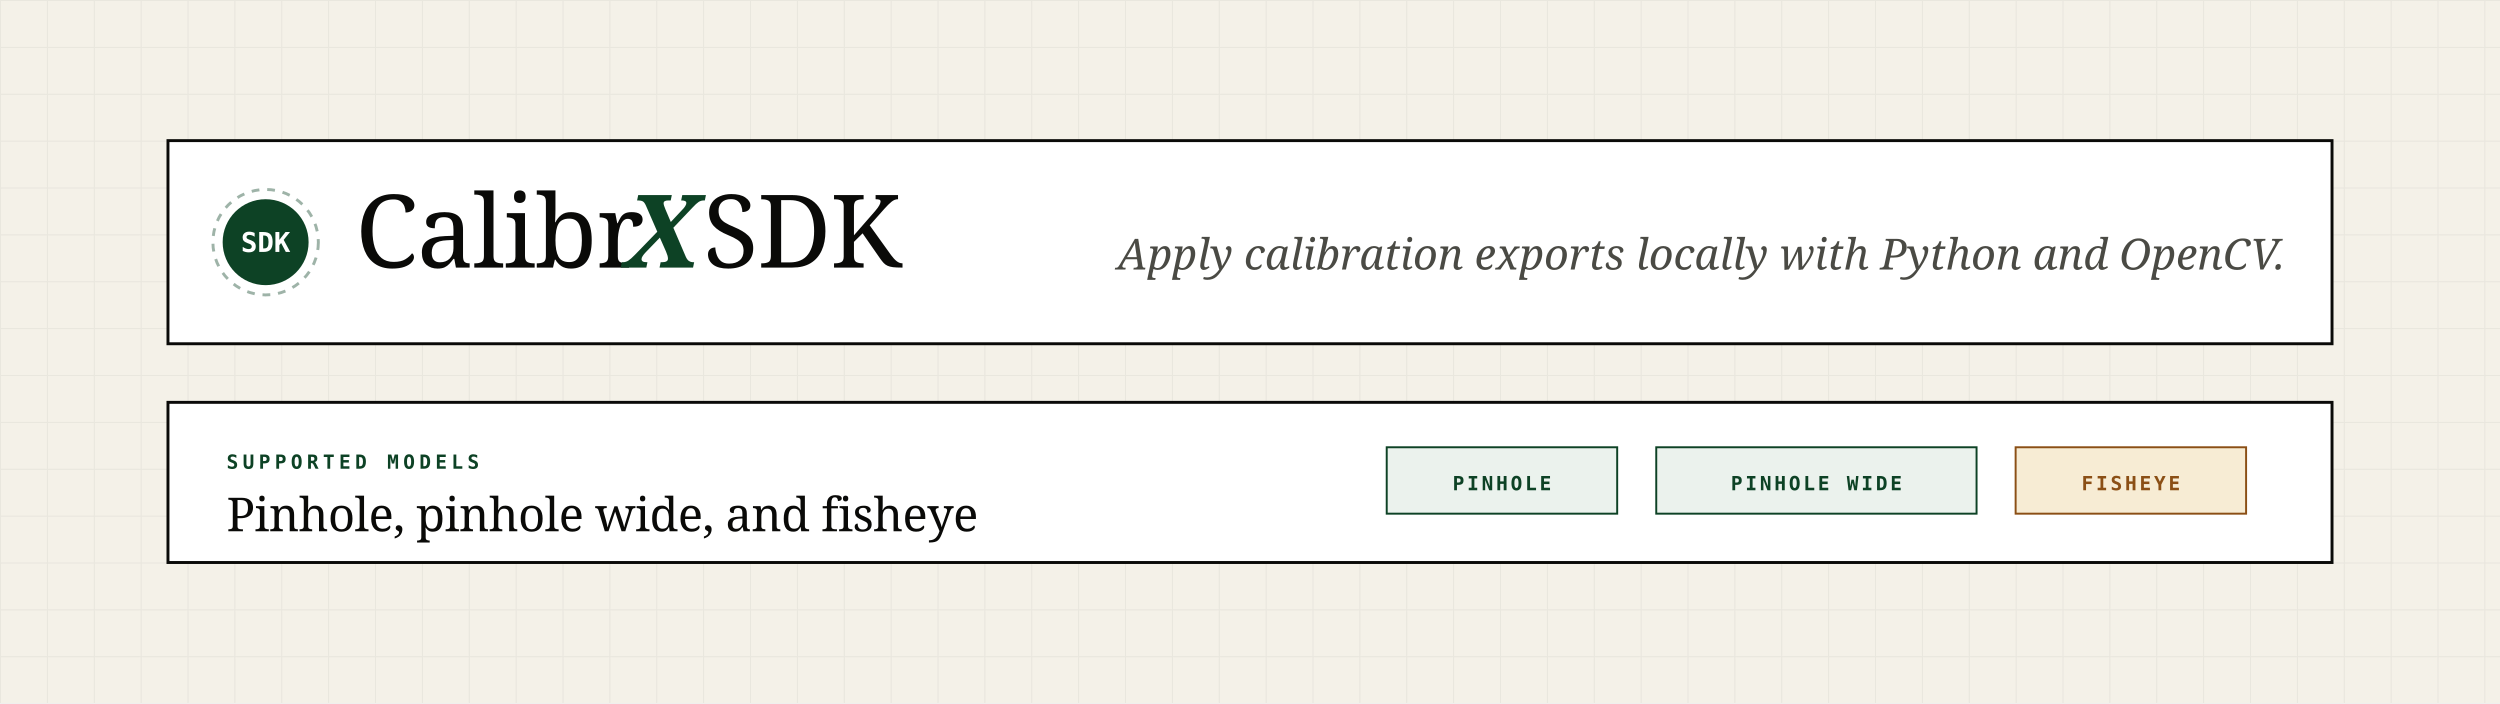
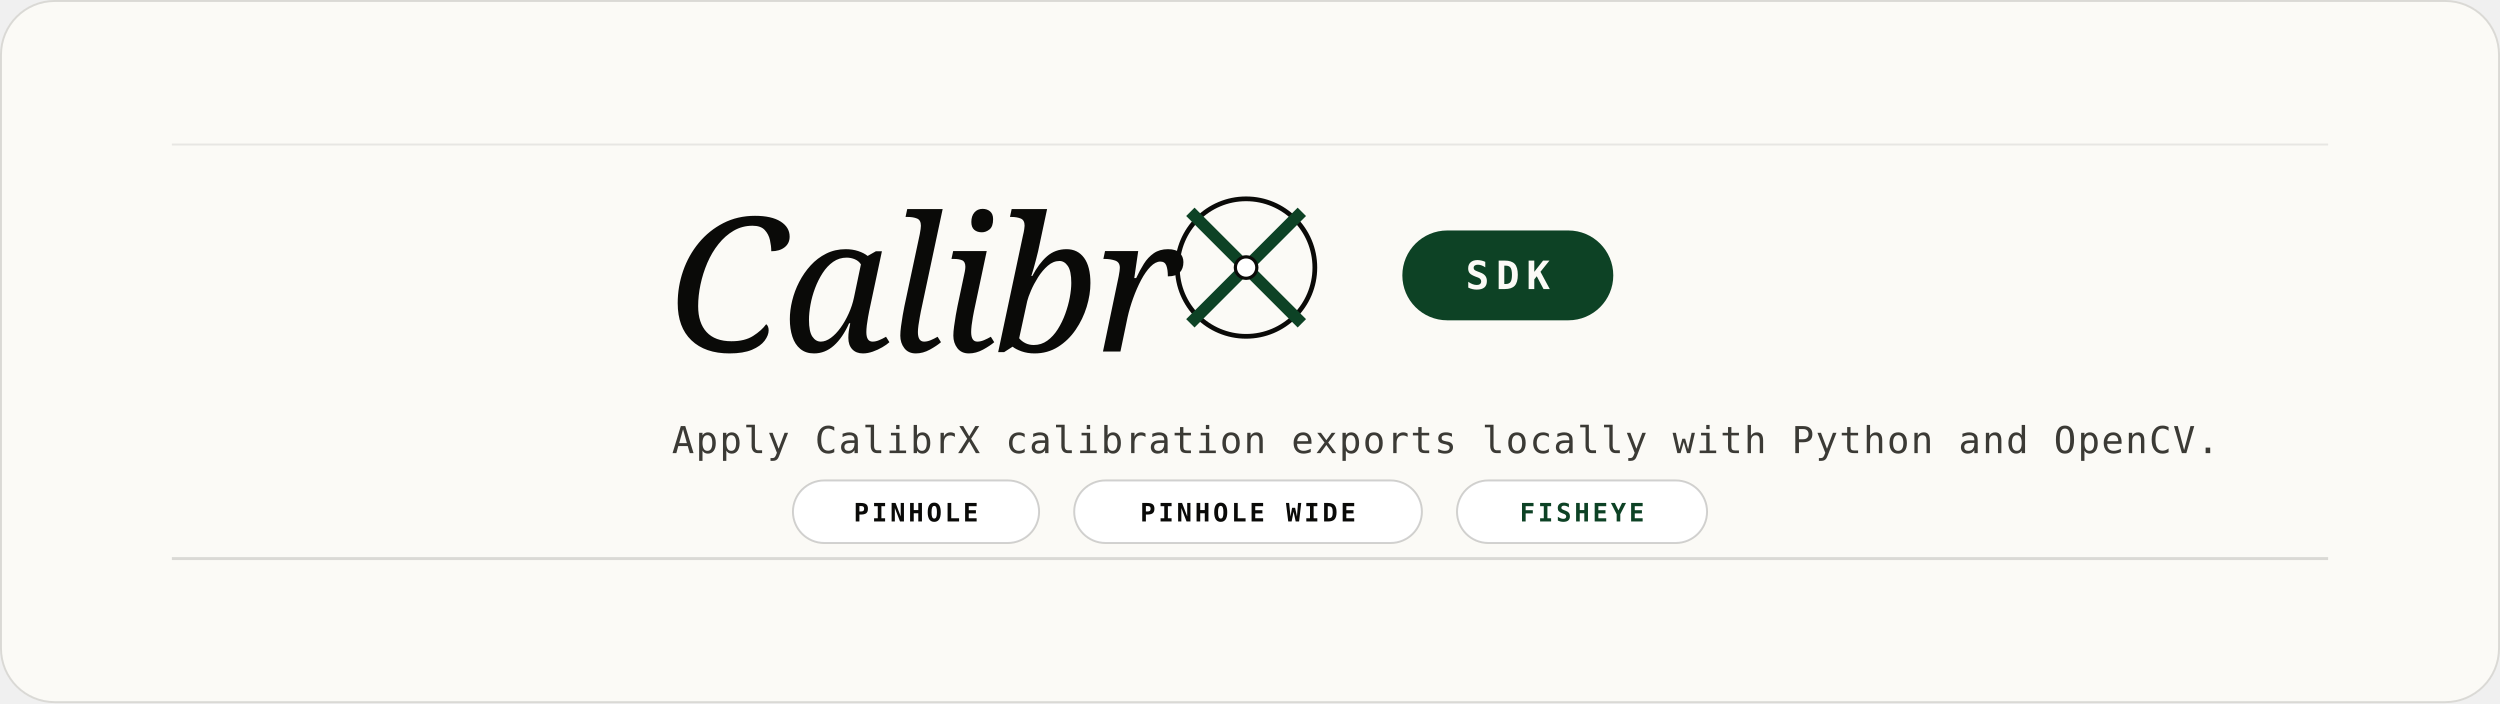
<svg xmlns="http://www.w3.org/2000/svg" width="1280" height="360" viewBox="0 0 1280 360" role="img" aria-labelledby="title desc">
-   <defs>
-     <pattern id="grid" width="24" height="24" patternUnits="userSpaceOnUse">
-       <path d="M24 0H0V24" fill="none" stroke="rgba(0,0,0,0.045)" stroke-width="1" />
-     </pattern>
-   </defs>
  <style>
-     .font-serif {
+     .logo-text {
      font-family: 'Cormorant Garamond', Georgia, serif;
+       font-style: italic;
+       font-weight: 500;
+       font-size: 96px;
+       letter-spacing: -0.02em;
    }

-     .font-mono {
-       font-family: 'JetBrains Mono', 'SF Mono', Consolas, monospace;
+     .mono {
+       font-family: 'JetBrains Mono', 'SFMono-Regular', Consolas, monospace;
    }
  </style>
-   <rect width="1280" height="360" fill="#f4f1e8" />
-   <rect width="1280" height="360" fill="url(#grid)" />
-   <g transform="translate(86 72)">
-     <rect width="1108" height="104" fill="#ffffff" stroke="#0a0a08" stroke-width="1.5" />
-     <g transform="translate(28 30)">
-       <circle cx="22" cy="22" r="22" fill="#0d4225" />
-       <circle cx="22" cy="22" r="27" fill="none" stroke="#0d4225" stroke-width="1.5" stroke-dasharray="4 4" opacity="0.4" />
-       <text class="font-mono" x="22" y="27" text-anchor="middle" fill="#ffffff" font-size="14" font-weight="700">SDK</text>
+   <rect width="1280" height="360" rx="28" fill="#fbfaf6" />
+   <rect x="0.5" y="0.5" width="1279" height="359" rx="27.5" fill="none" stroke="#0a0a08" stroke-opacity="0.14" />
+   <path d="M88 286H1192" stroke="#0a0a08" stroke-opacity="0.14" stroke-width="1.5" />
+   <path d="M88 74H1192" stroke="#0a0a08" stroke-opacity="0.08" stroke-width="1" />
+   <g transform="translate(342 86)">
+     <text class="logo-text" x="0" y="94" fill="#0a0a08">Calibr</text>
+     <g transform="translate(252 7) scale(1.1)">
+       <circle cx="40" cy="40" r="32" fill="none" stroke="#0a0a08" stroke-width="2.2" />
+       <line x1="16" y1="16" x2="64" y2="64" stroke="#0d4225" stroke-width="5.5" stroke-linecap="square" />
+       <line x1="64" y1="16" x2="16" y2="64" stroke="#0d4225" stroke-width="5.5" stroke-linecap="square" />
+       <circle cx="40" cy="40" r="5" fill="#ffffff" stroke="#0a0a08" stroke-width="1.5" />
    </g>
-     <g transform="translate(96 26)">
-       <text class="font-serif" x="0" y="39" fill="#0a0a08" font-size="52" font-weight="500" letter-spacing="-0.01em">Calibr</text>
-       <text class="font-serif" x="138" y="39" fill="#0d4225" font-size="52" font-style="italic" font-weight="600" letter-spacing="-0.01em">X</text>
-       <text class="font-serif" x="178" y="39" fill="#0a0a08" font-size="52" font-weight="500" letter-spacing="-0.01em">SDK</text>
-       <text class="font-serif" x="390" y="40" fill="#4a4a44" font-size="22" font-style="italic" font-weight="400">
-         Apply calibration exports locally with Python and OpenCV.
-       </text>
-     </g>
+     <rect x="376" y="32" width="108" height="46" rx="23" fill="#0d4225" />
+     <text class="mono" x="430" y="62" text-anchor="middle" fill="#fbfaf6" font-size="20" font-weight="700" letter-spacing="3.5">SDK</text>
+     <text class="mono" x="2" y="146" fill="#3b3a35" font-size="19" letter-spacing="0.04em">
+       Apply CalibrX calibration exports locally with Python and OpenCV.
+     </text>
  </g>
-   <g transform="translate(86 206)">
-     <rect width="1108" height="82" fill="#ffffff" stroke="#0a0a08" stroke-width="1.5" />
-     <g transform="translate(30 23)">
-       <text class="font-mono" x="0" y="11" fill="#0d4225" font-size="10" font-weight="700" letter-spacing="2.2">SUPPORTED MODELS</text>
-       <text class="font-serif" x="0" y="43" fill="#0a0a08" font-size="24" font-weight="500" letter-spacing="-0.01em">Pinhole, pinhole wide, and fisheye</text>
-     </g>
-     <g transform="translate(624 23)">
-       <rect width="118" height="34" fill="#ebf2ed" stroke="#0d4225" stroke-width="1" />
-       <text class="font-mono" x="59" y="22" text-anchor="middle" fill="#0d4225" font-size="10" font-weight="700" letter-spacing="1.4">PINHOLE</text>
-       <rect x="138" width="164" height="34" fill="#ebf2ed" stroke="#0d4225" stroke-width="1" />
-       <text class="font-mono" x="220" y="22" text-anchor="middle" fill="#0d4225" font-size="10" font-weight="700" letter-spacing="1.4">PINHOLE WIDE</text>
-       <rect x="322" width="118" height="34" fill="#f7ecd4" stroke="#8b4f15" stroke-width="1" />
-       <text class="font-mono" x="381" y="22" text-anchor="middle" fill="#8b4f15" font-size="10" font-weight="700" letter-spacing="1.4">FISHEYE</text>
-     </g>
+   <g transform="translate(406 246)">
+     <rect width="126" height="32" rx="16" fill="#ffffff" stroke="#0a0a08" stroke-opacity="0.18" />
+     <text class="mono" x="63" y="21" text-anchor="middle" fill="#0a0a08" font-size="13" font-weight="700" letter-spacing="1.5">PINHOLE</text>
+     <rect x="144" width="178" height="32" rx="16" fill="#ffffff" stroke="#0a0a08" stroke-opacity="0.18" />
+     <text class="mono" x="233" y="21" text-anchor="middle" fill="#0a0a08" font-size="13" font-weight="700" letter-spacing="1.5">PINHOLE WIDE</text>
+     <rect x="340" width="128" height="32" rx="16" fill="#ffffff" stroke="#0a0a08" stroke-opacity="0.18" />
+     <text class="mono" x="404" y="21" text-anchor="middle" fill="#0d4225" font-size="13" font-weight="800" letter-spacing="1.5">FISHEYE</text>
  </g>
</svg>
